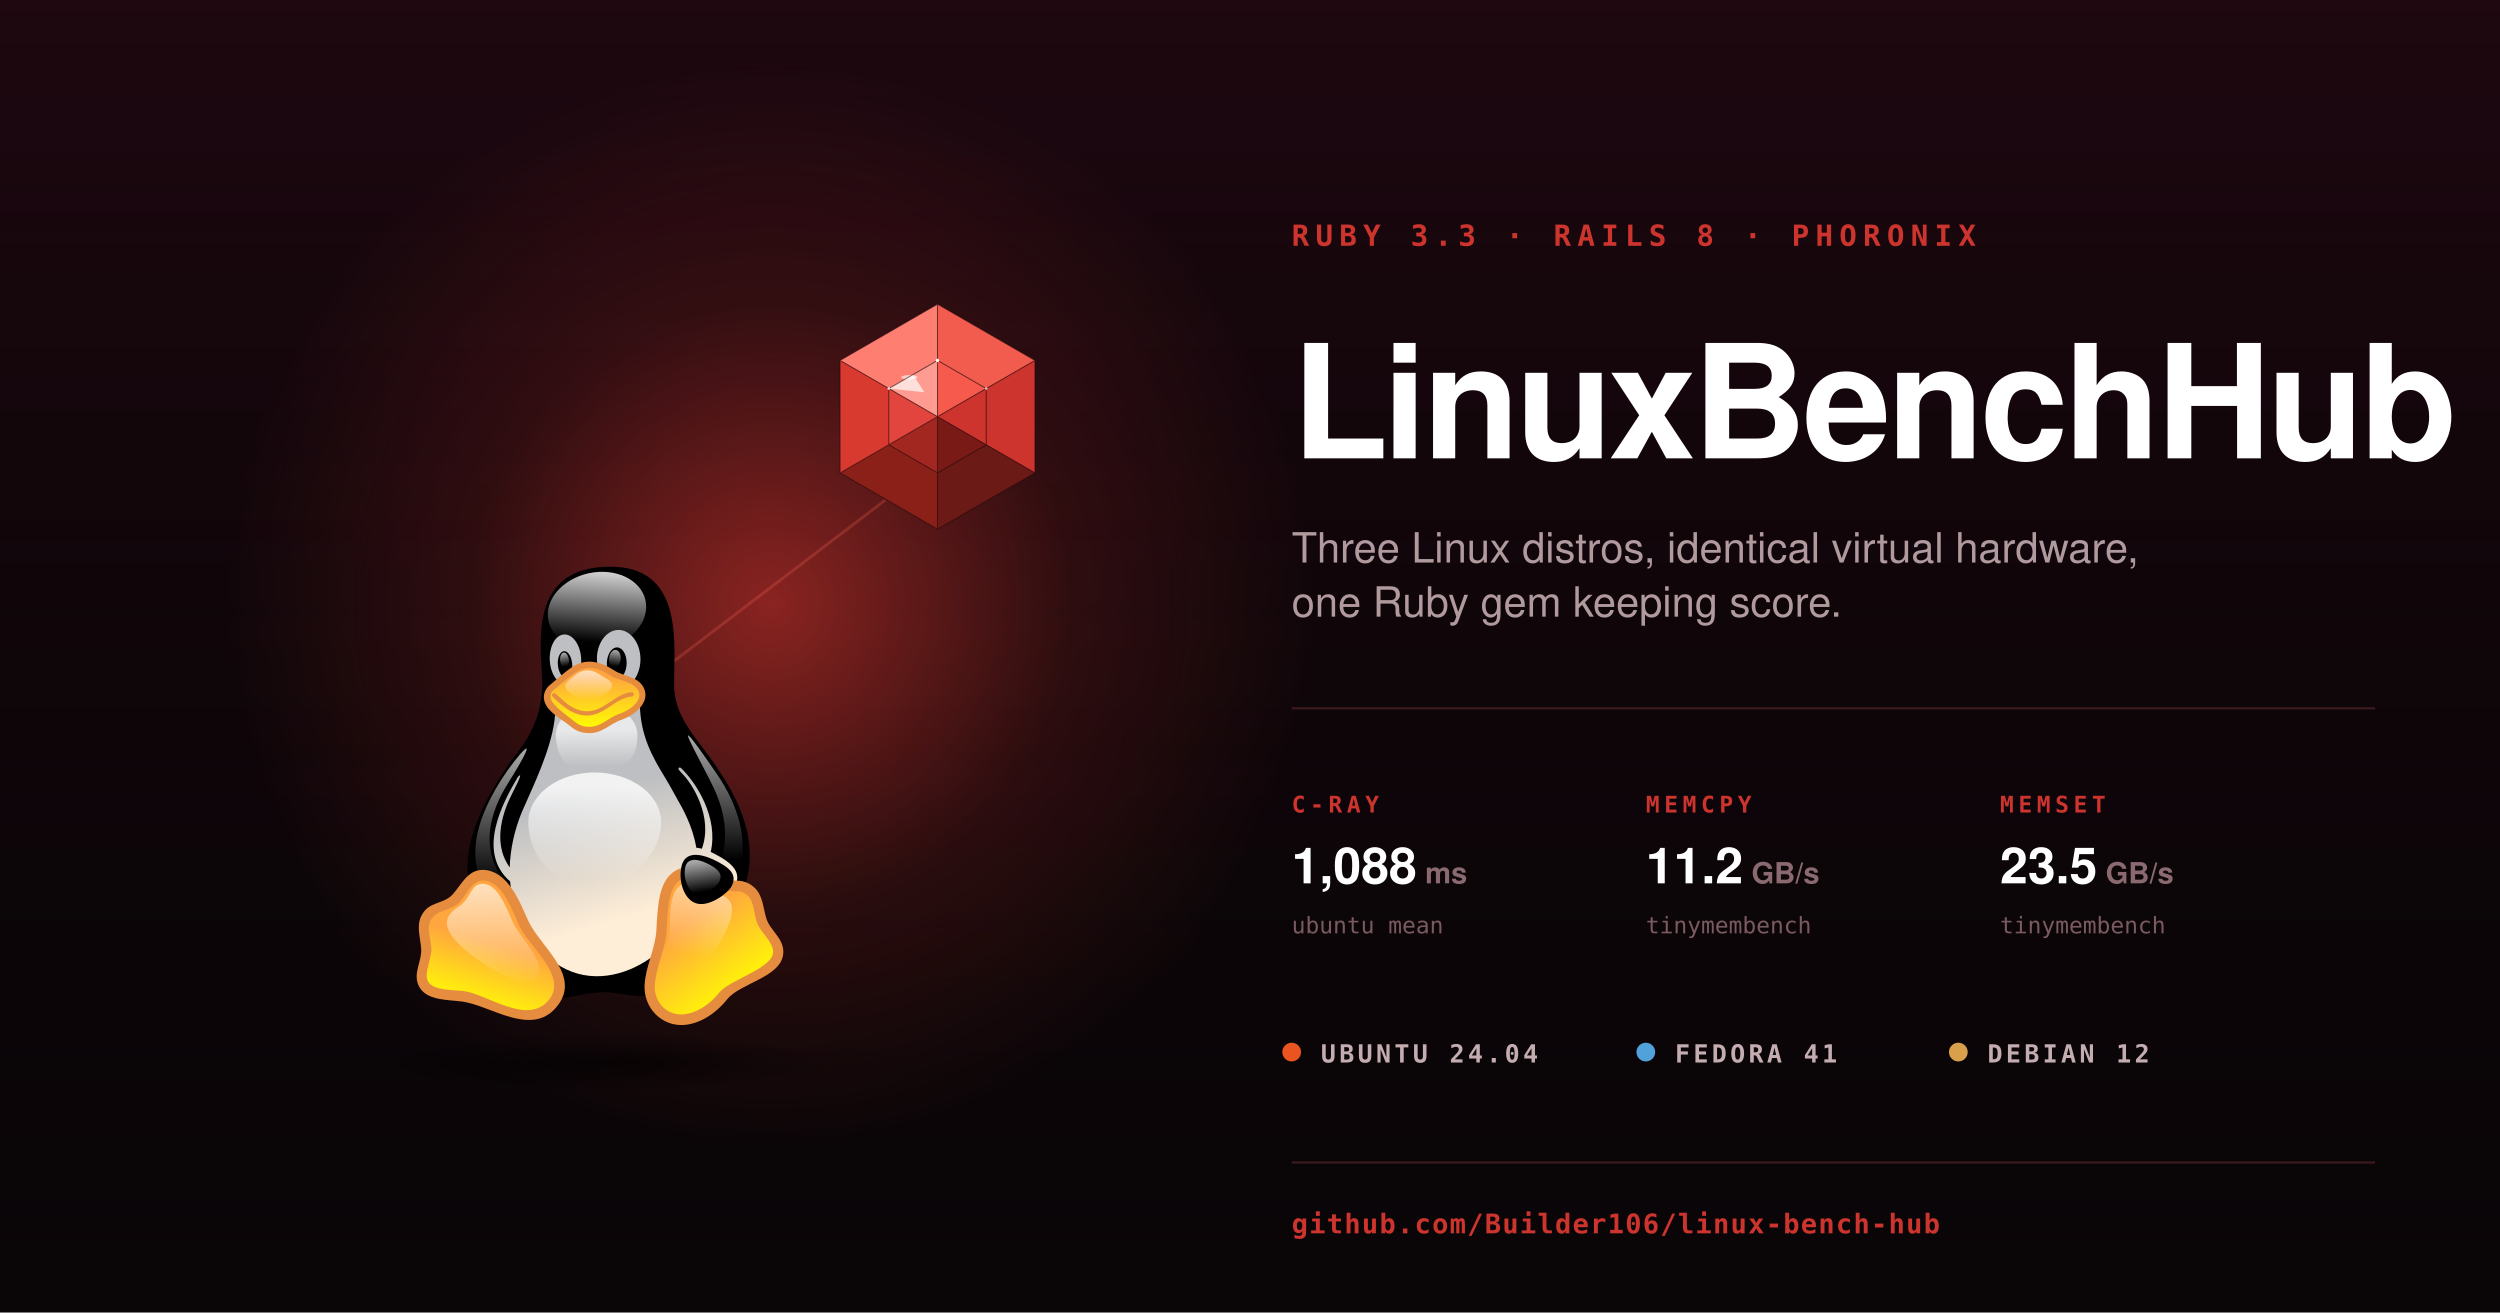
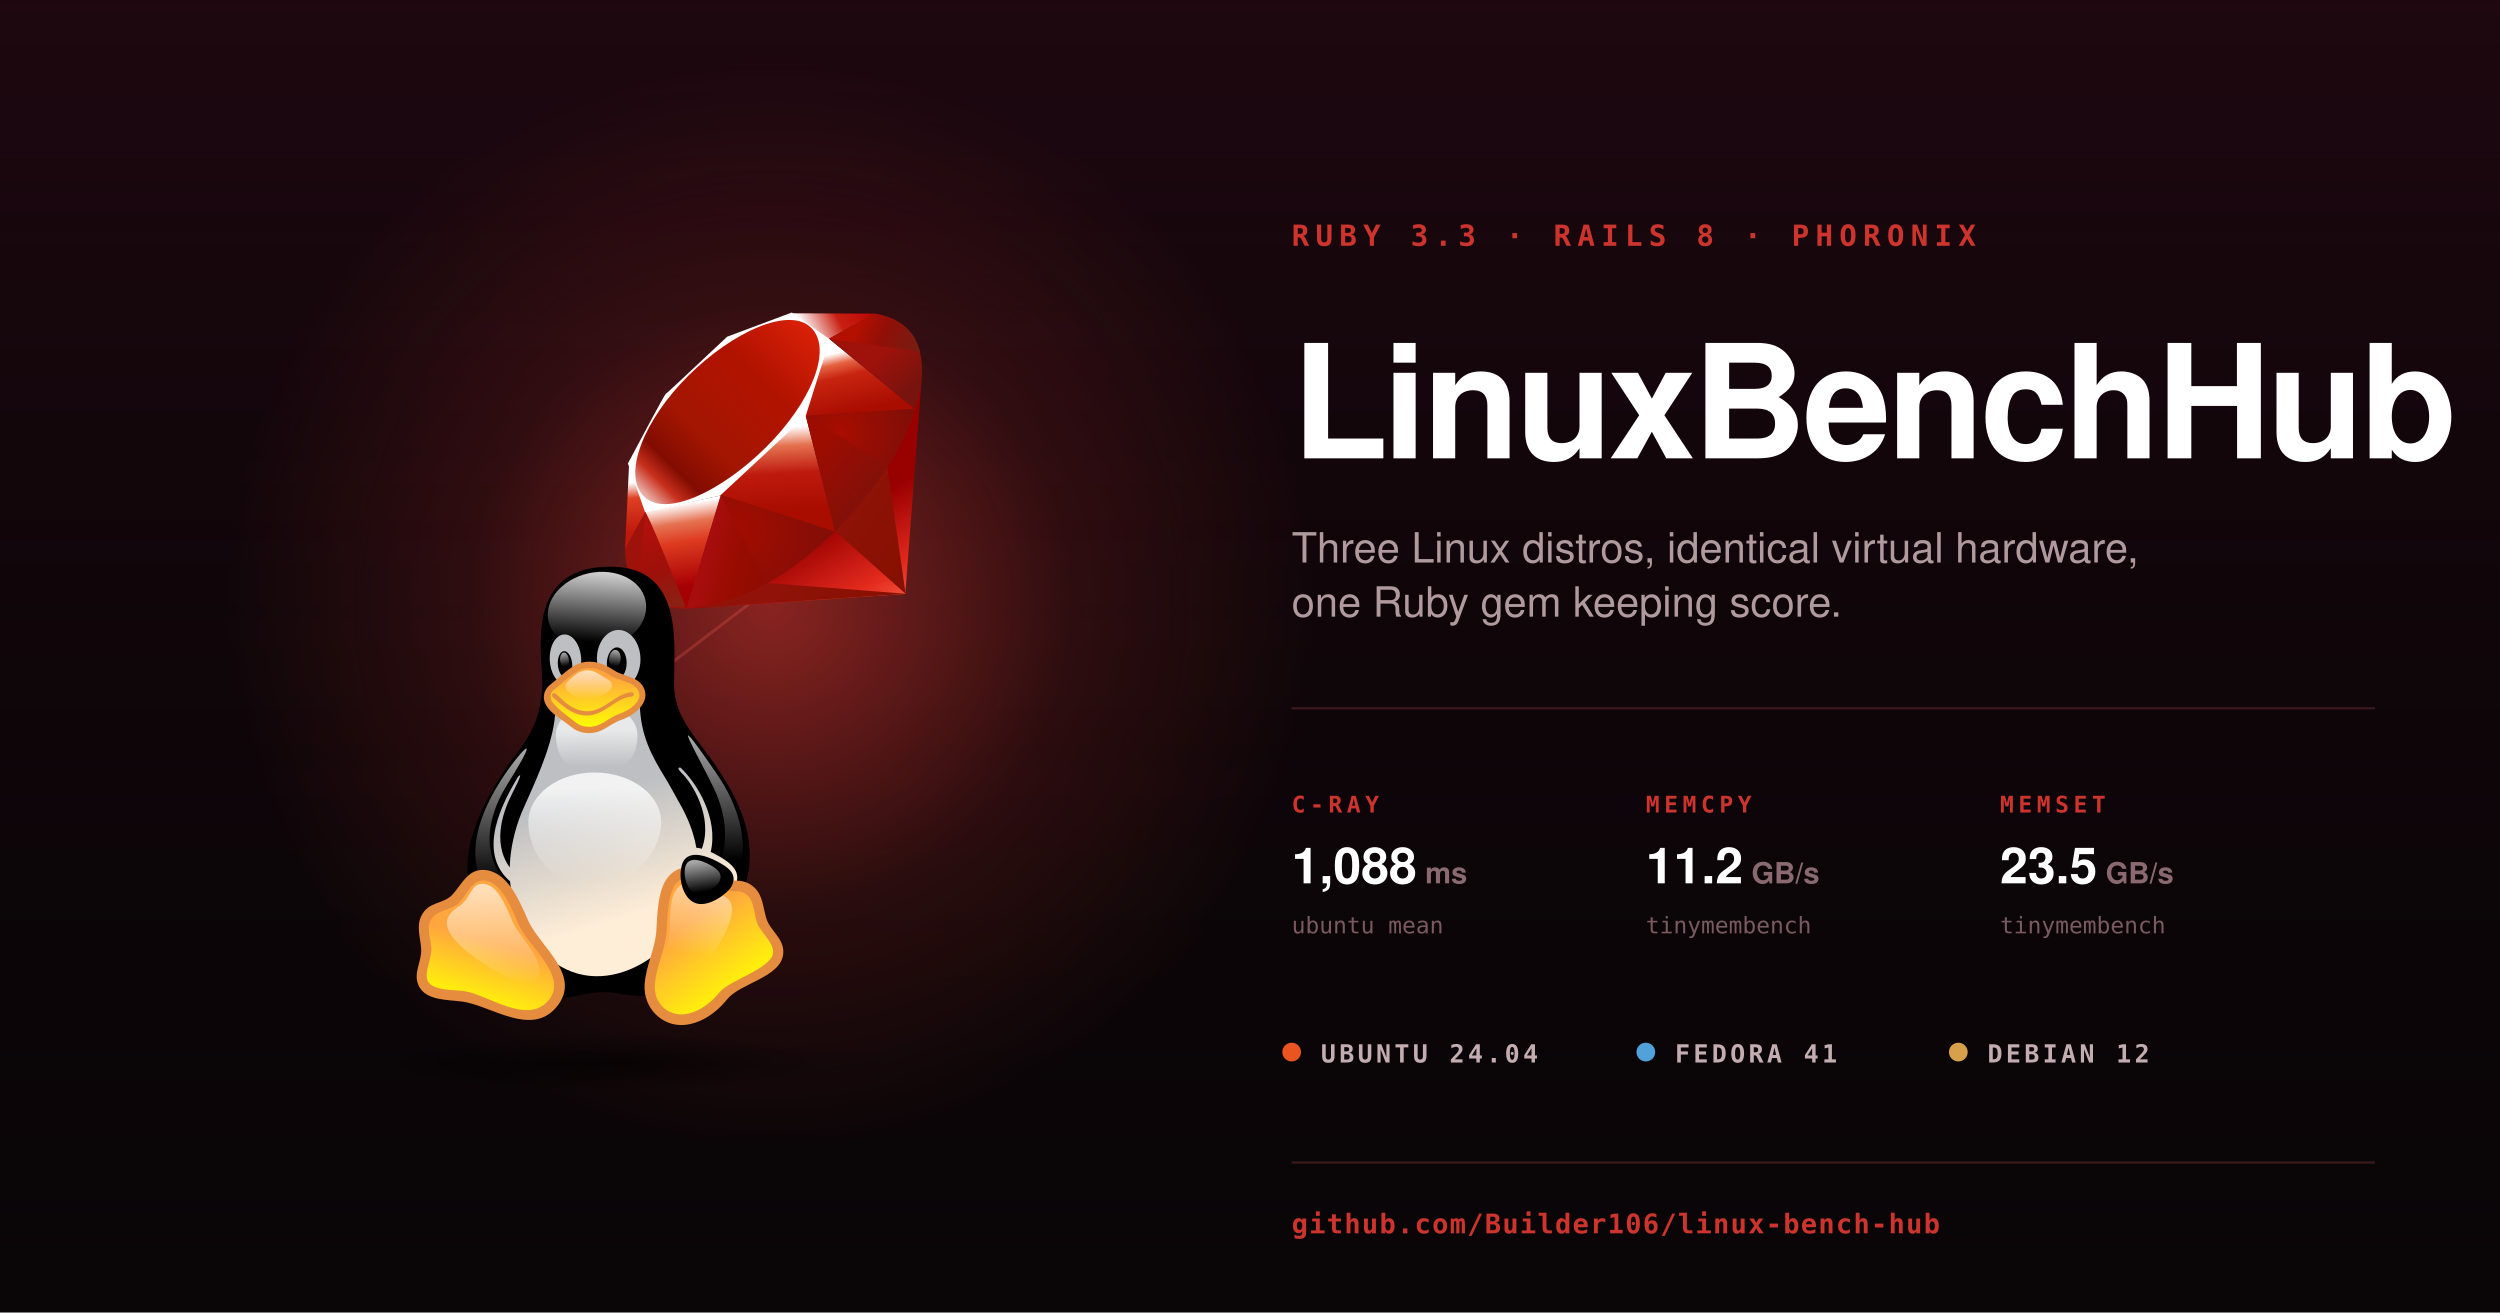
<svg xmlns="http://www.w3.org/2000/svg" width="1200" height="630" viewBox="0 0 1200 630">
  <defs>
    <radialGradient id="gem-glow-social" cx="50%" cy="50%" r="50%">
      <stop offset="0%" stop-color="#cc342d" stop-opacity="0.65" />
      <stop offset="55%" stop-color="#cc342d" stop-opacity="0.16" />
      <stop offset="100%" stop-color="#cc342d" stop-opacity="0" />
    </radialGradient>
    <linearGradient id="bg-warm-social" x1="50%" y1="0%" x2="50%" y2="100%">
      <stop offset="0%" stop-color="#220812" stop-opacity="0.85" />
      <stop offset="100%" stop-color="#0a0507" stop-opacity="0" />
    </linearGradient>
    <radialGradient id="tux-ground-social" cx="50%" cy="50%" r="50%">
      <stop offset="0%" stop-color="#000000" stop-opacity="0.6" />
      <stop offset="100%" stop-color="#000000" stop-opacity="0" />
    </radialGradient>
    <linearGradient id="scan-line-social" x1="0%" y1="0%" x2="100%" y2="100%">
      <stop offset="0%" stop-color="#cc342d" stop-opacity="0" />
      <stop offset="50%" stop-color="#f25c4f" stop-opacity="0.45" />
      <stop offset="100%" stop-color="#cc342d" stop-opacity="0" />
    </linearGradient>
    <linearGradient id="paint0_linear_87_7435" x1="16.058" y1="6.306" x2="15.836" y2="9.306" gradientUnits="userSpaceOnUse">
      <stop stop-color="white" stop-opacity="0.8" />
      <stop offset="1" stop-color="white" stop-opacity="0" />
    </linearGradient>
    <linearGradient id="paint1_linear_87_7435" x1="12.897" y1="22.672" x2="11.251" y2="17.272" gradientUnits="userSpaceOnUse">
      <stop stop-color="#FFEED7" />
      <stop offset="1" stop-color="#BDBFC2" />
    </linearGradient>
    <linearGradient id="paint2_linear_87_7435" x1="12.897" y1="22.672" x2="11.251" y2="17.272" gradientUnits="userSpaceOnUse">
      <stop stop-color="#FFEED7" />
      <stop offset="1" stop-color="#BDBFC2" />
    </linearGradient>
    <linearGradient id="paint3_linear_87_7435" x1="16.668" y1="9.655" x2="16.575" y2="10.354" gradientUnits="userSpaceOnUse">
      <stop stop-color="white" stop-opacity="0.65" />
      <stop offset="1" stop-color="white" stop-opacity="0" />
    </linearGradient>
    <linearGradient id="paint4_linear_87_7435" x1="14.434" y1="9.783" x2="14.534" y2="10.348" gradientUnits="userSpaceOnUse">
      <stop stop-color="white" stop-opacity="0.65" />
      <stop offset="1" stop-color="white" stop-opacity="0" />
    </linearGradient>
    <linearGradient id="paint5_linear_87_7435" x1="15.761" y1="15.631" x2="15.778" y2="19.627" gradientUnits="userSpaceOnUse">
      <stop stop-color="white" stop-opacity="0.8" />
      <stop offset="1" stop-color="white" stop-opacity="0" />
    </linearGradient>
    <linearGradient id="paint6_linear_87_7435" x1="15.85" y1="13.125" x2="15.869" y2="14.714" gradientUnits="userSpaceOnUse">
      <stop stop-color="white" stop-opacity="0.65" />
      <stop offset="1" stop-color="white" stop-opacity="0" />
    </linearGradient>
    <linearGradient id="paint7_linear_87_7435" x1="11.72" y1="14.105" x2="11.72" y2="19.937" gradientUnits="userSpaceOnUse">
      <stop stop-color="white" stop-opacity="0.65" />
      <stop offset="1" stop-color="white" stop-opacity="0" />
    </linearGradient>
    <linearGradient id="paint8_linear_87_7435" x1="21.033" y1="13.536" x2="21.031" y2="18.805" gradientUnits="userSpaceOnUse">
      <stop stop-color="white" stop-opacity="0.65" />
      <stop offset="1" stop-color="white" stop-opacity="0" />
    </linearGradient>
    <linearGradient id="paint9_linear_87_7435" x1="11.429" y1="22.437" x2="10.535" y2="25.421" gradientUnits="userSpaceOnUse">
      <stop stop-color="#FFA63F" />
      <stop offset="1" stop-color="#FFFF00" />
    </linearGradient>
    <linearGradient id="paint10_linear_87_7435" x1="19.882" y1="21.53" x2="22.266" y2="24.78" gradientUnits="userSpaceOnUse">
      <stop stop-color="#FFA63F" />
      <stop offset="1" stop-color="#FFFF00" />
    </linearGradient>
    <linearGradient id="paint11_linear_87_7435" x1="20.52" y1="18.933" x2="19.686" y2="22.86" gradientUnits="userSpaceOnUse">
      <stop stop-color="white" stop-opacity="0.65" />
      <stop offset="1" stop-color="white" stop-opacity="0" />
    </linearGradient>
    <linearGradient id="paint12_linear_87_7435" x1="11.246" y1="19.904" x2="11.412" y2="24.324" gradientUnits="userSpaceOnUse">
      <stop stop-color="white" stop-opacity="0.65" />
      <stop offset="1" stop-color="white" stop-opacity="0" />
    </linearGradient>
    <linearGradient id="paint13_linear_87_7435" x1="20.375" y1="18.862" x2="20.569" y2="20.182" gradientUnits="userSpaceOnUse">
      <stop stop-color="white" stop-opacity="0.65" />
      <stop offset="1" stop-color="white" stop-opacity="0" />
    </linearGradient>
    <linearGradient id="paint14_linear_87_7435" x1="15.764" y1="10.784" x2="15.78" y2="13.11" gradientUnits="userSpaceOnUse">
      <stop stop-color="#FFA63F" />
      <stop offset="1" stop-color="#FFFF00" />
    </linearGradient>
    <linearGradient id="paint15_linear_87_7435" x1="15.511" y1="10.564" x2="15.506" y2="11.794" gradientUnits="userSpaceOnUse">
      <stop stop-color="white" stop-opacity="0.65" />
      <stop offset="1" stop-color="white" stop-opacity="0" />
    </linearGradient>
+     <linearGradient id="ruby_lg1" gradientUnits="userSpaceOnUse" x1="174.074" y1="215.549" x2="132.276" y2="141.753">
+       <stop offset="0" stop-color="#FB7655" />
+       <stop offset="0.41" stop-color="#E42B1E" />
+       <stop offset="0.99" stop-color="#990000" />
+     </linearGradient>
+     <linearGradient id="ruby_lg2" gradientUnits="userSpaceOnUse" x1="194.895" y1="153.558" x2="141.028" y2="117.409">
+       <stop offset="0" stop-color="#871101" />
+       <stop offset="1" stop-color="#911209" />
+     </linearGradient>
+     <linearGradient id="ruby_lg3" gradientUnits="userSpaceOnUse" x1="151.795" y1="217.785" x2="97.93" y2="181.638">
+       <stop offset="0" stop-color="#871101" />
+       <stop offset="1" stop-color="#911209" />
+     </linearGradient>
+     <linearGradient id="ruby_lg4" gradientUnits="userSpaceOnUse" x1="38.696" y1="127.391" x2="47.047" y2="181.661">
+       <stop offset="0" stop-color="#FFFFFF" />
+       <stop offset="0.23" stop-color="#E57252" />
+       <stop offset="0.46" stop-color="#DE3B20" />
+       <stop offset="1" stop-color="#A60003" />
+     </linearGradient>
+     <linearGradient id="ruby_lg5" gradientUnits="userSpaceOnUse" x1="96.133" y1="76.715" x2="99.21" y2="132.102">
+       <stop offset="0" stop-color="#FFFFFF" />
+       <stop offset="0.23" stop-color="#E4714E" />
+       <stop offset="0.56" stop-color="#BE1A0D" />
+       <stop offset="1" stop-color="#A80D00" />
+     </linearGradient>
+     <linearGradient id="ruby_lg6" gradientUnits="userSpaceOnUse" x1="147.103" y1="25.521" x2="156.314" y2="65.216">
+       <stop offset="0" stop-color="#FFFFFF" />
+       <stop offset="0.18" stop-color="#E46342" />
+       <stop offset="0.4" stop-color="#C82410" />
+       <stop offset="1" stop-color="#A80D00" />
+     </linearGradient>
+     <linearGradient id="ruby_lg7" gradientUnits="userSpaceOnUse" x1="118.976" y1="11.541" x2="158.669" y2="-8.305">
+       <stop offset="0" stop-color="#FFFFFF" />
+       <stop offset="0.54" stop-color="#C81F11" />
+       <stop offset="1" stop-color="#BF0905" />
+     </linearGradient>
+     <linearGradient id="ruby_lg8" gradientUnits="userSpaceOnUse" x1="3.903" y1="113.555" x2="7.17" y2="146.263">
+       <stop offset="0" stop-color="#FFFFFF" />
+       <stop offset="0.31" stop-color="#DE4024" />
+       <stop offset="1" stop-color="#BF190B" />
+     </linearGradient>
+     <linearGradient id="ruby_lg9" gradientUnits="userSpaceOnUse" x1="-18.556" y1="155.105" x2="135.015" y2="-2.809">
+       <stop offset="0" stop-color="#BD0012" />
+       <stop offset="0.07" stop-color="#FFFFFF" />
+       <stop offset="0.17" stop-color="#FFFFFF" />
+       <stop offset="0.27" stop-color="#C82F1C" />
+       <stop offset="0.33" stop-color="#820C01" />
+       <stop offset="0.46" stop-color="#A31601" />
+       <stop offset="0.72" stop-color="#B31301" />
+       <stop offset="1" stop-color="#E82609" />
+     </linearGradient>
+     <linearGradient id="ruby_lg10" gradientUnits="userSpaceOnUse" x1="99.075" y1="171.033" x2="52.818" y2="159.617">
+       <stop offset="0" stop-color="#8C0C01" />
+       <stop offset="0.54" stop-color="#990C00" />
+       <stop offset="1" stop-color="#A80D0E" />
+     </linearGradient>
+     <linearGradient id="ruby_lg11" gradientUnits="userSpaceOnUse" x1="178.526" y1="115.515" x2="137.433" y2="78.684">
+       <stop offset="0" stop-color="#7E110B" />
+       <stop offset="1" stop-color="#9E0C00" />
+     </linearGradient>
+     <linearGradient id="ruby_lg12" gradientUnits="userSpaceOnUse" x1="193.624" y1="47.937" x2="173.154" y2="26.054">
+       <stop offset="0" stop-color="#79130D" />
+       <stop offset="1" stop-color="#9E120B" />
+     </linearGradient>
+     <radialGradient id="ruby_rg1" cx="143.832" cy="79.388" r="50.358" gradientUnits="userSpaceOnUse">
+       <stop offset="0" stop-color="#A80D00" />
+       <stop offset="1" stop-color="#7E0E08" />
+     </radialGradient>
+     <radialGradient id="ruby_rg2" cx="74.092" cy="145.751" r="66.944" gradientUnits="userSpaceOnUse">
+       <stop offset="0" stop-color="#A30C00" />
+       <stop offset="1" stop-color="#800E08" />
+     </radialGradient>
+     <linearGradient id="ruby_lg13" gradientUnits="userSpaceOnUse" x1="26.67" y1="197.336" x2="9.989" y2="140.742">
+       <stop offset="0" stop-color="#8B2114" />
+       <stop offset="0.43" stop-color="#9E100A" />
+       <stop offset="1" stop-color="#B3100C" />
+     </linearGradient>
+     <linearGradient id="ruby_lg14" gradientUnits="userSpaceOnUse" x1="154.641" y1="9.798" x2="192.039" y2="26.306">
+       <stop offset="0" stop-color="#B31000" />
+       <stop offset="0.44" stop-color="#910F08" />
+       <stop offset="1" stop-color="#791C12" />
+     </linearGradient>
  </defs>
  <rect width="1200" height="630" fill="#0a0507" />
  <rect width="1200" height="630" fill="url(#bg-warm-social)" />
  <circle cx="370" cy="290" r="260" fill="url(#gem-glow-social)" />
  <line x1="425" y1="240" x2="320" y2="320" stroke="url(#scan-line-social)" stroke-width="1.4" opacity="0.6" />
-   <g transform="translate(450, 200) scale(0.6)">
-     <polygon points="-77.94,-45 0,-90 0,-45 -38.97,-22.5" fill="#ff7e72" />
-     <polygon points="0,-90 77.94,-45 38.97,-22.5 0,-45" fill="#f25c4f" />
-     <polygon points="77.94,-45 77.94,45 38.97,22.5 38.97,-22.5" fill="#cc342d" />
-     <polygon points="77.94,45 0,90 0,45 38.97,22.5" fill="#6b1a16" />
-     <polygon points="0,90 -77.94,45 -38.97,22.5 0,45" fill="#8a2018" />
-     <polygon points="-77.94,45 -77.94,-45 -38.97,-22.5 -38.97,22.5" fill="#d83a30" />
-     <polygon points="-38.97,-22.5 0,-45 0,0" fill="#ff9b91" />
-     <polygon points="0,-45 38.97,-22.5 0,0" fill="#f55a4d" />
-     <polygon points="38.97,-22.5 38.97,22.5 0,0" fill="#cc342d" />
-     <polygon points="38.97,22.5 0,45 0,0" fill="#7a1a16" />
-     <polygon points="0,45 -38.97,22.5 0,0" fill="#a32721" />
-     <polygon points="-38.97,22.5 -38.97,-22.5 0,0" fill="#e2453d" />
-     <polygon points="-38.97,-22.5 -19.5,-33.75 -10.5,-19.5" fill="#fff5f3" opacity="0.75" />
-     <ellipse cx="-22.5" cy="-31.5" rx="6.5" ry="1.8" fill="#ffffff" opacity="0.6" />
-     <g fill="none" stroke="#1a0306" stroke-width="0.85" opacity="0.5">
-       <polygon points="0,-45 38.97,-22.5 38.97,22.5 0,45 -38.97,22.5 -38.97,-22.5" />
-       <polygon points="0,-90 77.94,-45 77.94,45 0,90 -77.94,45 -77.94,-45" />
-       <line x1="0" y1="-45" x2="0" y2="-90" />
-       <line x1="38.97" y1="-22.5" x2="77.94" y2="-45" />
-       <line x1="38.97" y1="22.5" x2="77.94" y2="45" />
-       <line x1="0" y1="45" x2="0" y2="90" />
-       <line x1="-38.97" y1="22.5" x2="-77.94" y2="45" />
-       <line x1="-38.97" y1="-22.5" x2="-77.94" y2="-45" />
-       <line x1="0" y1="0" x2="0" y2="-45" />
-       <line x1="0" y1="0" x2="38.97" y2="-22.5" />
-       <line x1="0" y1="0" x2="38.97" y2="22.5" />
-       <line x1="0" y1="0" x2="0" y2="45" />
-       <line x1="0" y1="0" x2="-38.97" y2="22.5" />
-       <line x1="0" y1="0" x2="-38.97" y2="-22.5" />
-     </g>
-     <circle cx="0" cy="-45" r="1.4" fill="#ffffff" opacity="0.95" />
-     <circle cx="38.97" cy="-22.5" r="1.1" fill="#ffffff" opacity="0.65" />
-     <circle cx="-38.97" cy="-22.5" r="1.1" fill="#ffffff" opacity="0.8" />
+   <g transform="translate(300, 150) scale(0.72)">
+     <polygon style="fill:url(#ruby_lg1);fill-rule:evenodd" clip-rule="evenodd" points="153.5,130.41 40.38,197.58 186.849,187.641 198.13,39.95" />
+     <polygon style="fill:url(#ruby_lg2);fill-rule:evenodd" clip-rule="evenodd" points="187.089,187.54 174.5,100.65 140.209,145.93" />
+     <polygon style="fill:url(#ruby_lg3);fill-rule:evenodd" clip-rule="evenodd" points="187.259,187.54 95.03,180.3 40.87,197.391" />
+     <polygon style="fill:url(#ruby_lg4);fill-rule:evenodd" clip-rule="evenodd" points="41,197.41 64.04,121.93 13.34,132.771" />
+     <polygon style="fill:url(#ruby_lg5);fill-rule:evenodd" clip-rule="evenodd" points="140.2,146.18 119,63.14 58.33,120.01" />
+     <polygon style="fill:url(#ruby_lg6);fill-rule:evenodd" clip-rule="evenodd" points="193.32,64.31 135.97,17.47 120,69.1" />
+     <polygon style="fill:url(#ruby_lg7);fill-rule:evenodd" clip-rule="evenodd" points="166.5,0.77 132.77,19.41 111.49,0.52" />
+     <polygon style="fill:url(#ruby_lg8);fill-rule:evenodd" clip-rule="evenodd" points="0,158.09 14.13,132.32 2.7,101.62" />
+     <path style="fill:#ffffff;fill-rule:evenodd" clip-rule="evenodd" d="m 1.94,100.65 11.5,32.62 49.97,-11.211 57.05,-53.02 L 136.56,17.9 111.209,0 68.109,16.13 C 54.53,28.76 28.18,53.75 27.23,54.22 26.29,54.7 9.83,85.81 1.94,100.65 z" />
+     <path style="fill:url(#ruby_lg9);fill-rule:evenodd" clip-rule="evenodd" d="m 42.32,42.05 c 29.43,-29.18 67.37,-46.42 81.93,-31.73 14.551,14.69 -0.88,50.39 -30.31,79.56 -29.43,29.17 -66.9,47.36 -81.45,32.67 -14.56,-14.68 0.4,-51.33 29.83,-80.5 z" />
+     <path style="fill:url(#ruby_lg10);fill-rule:evenodd" clip-rule="evenodd" d="m 41,197.38 22.86,-75.72 75.92,24.39 C 112.33,171.79 81.8,193.55 41,197.38 z" />
+     <path style="fill:url(#ruby_lg11);fill-rule:evenodd" clip-rule="evenodd" d="m 120.56,68.89 19.49,77.2 C 162.98,121.98 183.56,96.06 193.639,64 l -73.079,4.89 z" />
+     <path style="fill:url(#ruby_lg12);fill-rule:evenodd" clip-rule="evenodd" d="m 193.44,64.39 c 7.8,-23.54 9.6,-57.31 -27.181,-63.58 l -30.18,16.67 57.361,46.91 z" />
+     <path style="fill:#9e1209;fill-rule:evenodd" clip-rule="evenodd" d="m 0,157.75 c 1.08,38.851 29.11,39.43 41.05,39.771 L 13.47,133.11 0,157.75 z" />
+     <path style="fill:url(#ruby_rg1);fill-rule:evenodd" clip-rule="evenodd" d="m 120.669,69.01 c 17.62,10.83 53.131,32.58 53.851,32.98 1.119,0.63 15.31,-23.93 18.53,-37.81 l -72.381,4.83 z" />
+     <path style="fill:url(#ruby_rg2);fill-rule:evenodd" clip-rule="evenodd" d="m 63.83,121.66 30.56,58.96 c 18.07,-9.8 32.22,-21.74 45.18,-34.53 L 63.83,121.66 z" />
+     <path style="fill:url(#ruby_lg13);fill-rule:evenodd" clip-rule="evenodd" d="m 13.35,133.19 -4.33,51.56 c 8.17,11.16 19.41,12.13 31.2,11.26 -8.53,-21.23 -25.57,-63.68 -26.87,-62.82 z" />
+     <path style="fill:url(#ruby_lg14);fill-rule:evenodd" clip-rule="evenodd" d="m 135.9,17.61 60.71,8.52 C 193.37,12.4 183.42,3.54 166.46,0.77 L 135.9,17.61 z" />
  </g>
  <ellipse cx="290" cy="510" rx="108" ry="14" fill="url(#tux-ground-social)" />
  <g transform="translate(112, 206) scale(11)">
    <path d="M11.306 21.91C11.181 21.723 11.071 21.471 10.982 21.17C9.376 19.358 10.617 16.692 11.845 14.881C11.962 14.687 12.091 14.5 12.23 14.322C13.167 13.158 13.409 12.348 13.481 11.252C13.49 11.048 13.473 10.778 13.453 10.468C13.354 8.884 13.19 6.252 16.016 6.018C19.549 5.727 19.261 8.971 19.235 10.873C19.234 10.952 19.233 11.028 19.232 11.102C19.223 12.249 19.821 13.034 20.445 13.854C20.674 14.153 20.905 14.457 21.112 14.784C21.118 14.794 21.124 14.804 21.13 14.813C22.222 16.388 23.299 18.737 21.799 20.965C21.589 21.726 21.27 22.424 20.843 22.992C19.314 25.005 17.954 24.801 16.892 24.641C16.572 24.593 16.279 24.549 16.016 24.571C15.58 24.598 15.23 24.668 14.928 24.729C13.761 24.965 13.305 25.057 11.306 21.91Z" fill="#000000" />
    <path d="M18.014 7.795C17.981 8.727 16.992 9.537 15.806 9.612C14.621 9.687 13.691 8.979 13.723 8.046C13.756 7.114 14.745 6.304 15.931 6.229C17.116 6.161 18.047 6.862 18.014 7.795Z" fill="url(#paint0_linear_87_7435)" />
    <path fill-rule="evenodd" clip-rule="evenodd" d="M15.866 10.061C15.875 10.568 16.107 11 16.433 11.195C15.37 11.1 14.051 11.489 14.051 12.225C14.035 13.47 13.342 15.02 12.843 16.135C12.745 16.354 12.654 16.557 12.577 16.737C12.269 17.502 12.083 18.32 12.061 19.122C11.243 17.995 11.838 16.548 12.158 15.921C12.585 15.095 12.576 14.992 12.411 15.185C11.776 16.265 10.58 18.433 12.078 19.736C12.125 20.318 12.267 20.881 12.518 21.399C14.523 25.442 18.276 23.782 19.514 21.685C19.679 21.387 19.812 21.099 19.918 20.82C19.98 20.859 20.046 20.89 20.117 20.909C20.739 21.093 21.669 20.392 21.892 19.957C22.16 19.378 21.885 18.983 20.968 18.514C20.922 18.491 20.875 18.469 20.83 18.448C21.181 16.968 20.212 15.428 19.52 14.774C19.391 14.742 19.373 14.816 19.573 15.015C20.009 15.433 20.957 16.923 20.444 18.309C20.36 18.286 20.278 18.27 20.201 18.262C20.043 17.316 19.623 16.58 19.329 16.066C19.263 15.949 19.203 15.844 19.154 15.751C19.055 15.562 18.937 15.366 18.811 15.159C18.328 14.359 17.739 13.384 17.739 11.939C17.665 11.621 17.365 11.409 16.966 11.292C17.429 11.199 17.777 10.657 17.765 10.007C17.752 9.305 17.313 8.747 16.789 8.761C16.265 8.775 15.846 9.36 15.866 10.061ZM16.298 10.217C16.291 10.605 16.475 10.918 16.717 10.918C16.953 10.918 17.156 10.605 17.163 10.224C17.169 9.836 16.986 9.523 16.743 9.523C16.501 9.523 16.305 9.836 16.298 10.217Z" fill="url(#paint1_linear_87_7435)" />
    <path fill-rule="evenodd" clip-rule="evenodd" d="M14.556 11.15C14.935 11.129 15.211 10.619 15.178 10.013C15.145 9.408 14.811 8.938 14.431 8.958C14.051 8.979 13.776 9.489 13.809 10.095C13.842 10.701 14.176 11.17 14.556 11.15ZM14.785 10.224C14.818 10.544 14.7 10.816 14.529 10.844C14.359 10.864 14.195 10.626 14.163 10.306C14.13 9.986 14.248 9.714 14.418 9.687C14.588 9.666 14.752 9.904 14.785 10.224Z" fill="url(#paint2_linear_87_7435)" />
    <path d="M16.396 10C16.376 10.217 16.475 10.394 16.612 10.408C16.75 10.422 16.881 10.251 16.9 10.04C16.92 9.823 16.822 9.646 16.684 9.632C16.547 9.618 16.416 9.789 16.396 10Z" fill="url(#paint3_linear_87_7435)" />
    <path d="M14.641 10.054C14.661 10.231 14.589 10.388 14.484 10.401C14.379 10.415 14.281 10.279 14.261 10.095C14.241 9.918 14.313 9.762 14.418 9.748C14.523 9.734 14.621 9.877 14.641 10.054Z" fill="url(#paint4_linear_87_7435)" />
    <path d="M18.669 17.152C18.669 18.35 17.562 19.902 15.662 19.889C13.704 19.902 12.872 18.35 12.872 17.152C12.872 15.955 14.169 14.981 15.767 14.981C17.372 14.988 18.669 15.955 18.669 17.152Z" fill="url(#paint5_linear_87_7435)" />
    <path d="M17.635 13.389C17.615 14.628 16.835 14.921 15.853 14.921C14.87 14.921 14.156 14.737 14.071 13.389C14.071 12.545 14.87 12.055 15.853 12.055C16.835 12.048 17.635 12.539 17.635 13.389Z" fill="url(#paint6_linear_87_7435)" />
    <path d="M11.694 15.295C12.336 14.281 13.691 12.722 11.949 15.512C10.534 17.813 11.425 19.29 11.884 19.698C13.207 20.923 13.154 21.747 12.113 21.1C9.879 19.718 10.344 17.391 11.694 15.295Z" fill="url(#paint7_linear_87_7435)" />
    <path d="M20.988 15.71C20.431 14.519 18.663 11.497 21.073 15.009C23.268 18.187 21.728 20.399 21.453 20.617C21.178 20.835 20.255 21.277 20.523 20.508C20.798 19.739 22.161 18.283 20.988 15.71Z" fill="url(#paint8_linear_87_7435)" />
    <path d="M11.209 25.102C9.742 24.292 7.613 25.259 8.386 23.067C8.543 22.57 8.156 21.822 8.405 21.338C8.7 20.746 9.336 20.876 9.715 20.481C10.089 20.073 10.325 19.365 11.025 19.474C11.72 19.582 12.185 20.467 12.67 21.556C13.03 22.332 14.301 23.428 14.215 24.299C14.111 25.633 12.65 25.885 11.209 25.102Z" fill="url(#paint9_linear_87_7435)" />
    <path fill-rule="evenodd" clip-rule="evenodd" d="M9.877 20.64C9.52 21.031 8.865 20.937 8.602 21.448C8.433 21.776 8.617 22.28 8.642 22.639C8.673 23.082 8.305 23.711 8.492 24.09C8.703 24.515 9.653 24.46 10.071 24.521C11.102 24.672 12.806 26.006 13.739 24.941C14.65 23.9 12.898 22.582 12.468 21.657C12.189 21.029 11.771 19.825 10.992 19.703C10.443 19.617 10.193 20.294 9.877 20.64ZM11.058 19.245C12.028 19.397 12.513 20.654 12.871 21.457C13.414 22.623 15.275 23.875 14.069 25.253C12.973 26.504 11.244 25.16 10.009 24.98C9.392 24.89 8.419 24.955 8.096 24.302C7.818 23.74 8.236 23.232 8.197 22.672C8.164 22.195 7.976 21.683 8.208 21.231C8.525 20.595 9.139 20.748 9.555 20.319C9.998 19.833 10.263 19.121 11.058 19.245Z" fill="#E68C3F" />
    <path d="M21.381 24.728C22.456 23.373 24.846 23.652 23.235 21.794C22.895 21.393 22.999 20.535 22.58 20.168C22.089 19.719 21.545 20.086 21.047 19.855C20.549 19.603 20.026 19.12 19.416 19.46C18.807 19.807 18.742 20.706 18.683 21.89C18.63 22.741 17.884 24.163 18.283 24.946C18.86 26.157 20.36 25.994 21.381 24.728Z" fill="url(#paint10_linear_87_7435)" />
    <path fill-rule="evenodd" clip-rule="evenodd" d="M21.81 19.698C22.085 19.691 22.415 19.71 22.725 19.992C23.11 20.332 23.114 20.887 23.259 21.351C23.431 21.901 24.034 22.215 23.998 22.86C23.939 23.914 22.114 24.168 21.552 24.876C21.012 25.545 20.33 25.943 19.682 25.997C18.7 26.078 17.889 25.252 17.946 24.244C17.993 23.428 18.409 22.686 18.459 21.876C18.488 21.29 18.52 20.746 18.626 20.305C18.733 19.859 18.926 19.475 19.308 19.257C20.145 18.789 20.954 19.721 21.81 19.698ZM19.522 19.664C19.295 19.793 19.151 20.032 19.059 20.417C18.965 20.807 18.934 21.307 18.904 21.905C18.854 22.716 18.438 23.457 18.391 24.271C18.35 24.997 18.907 25.596 19.647 25.535C20.148 25.493 20.727 25.176 21.209 24.58C21.64 24.037 23.514 23.534 23.553 22.833C23.578 22.375 22.977 21.946 22.835 21.494C22.724 21.141 22.719 20.593 22.436 20.345C22.255 20.18 22.064 20.155 21.821 20.161C21.116 20.18 20.176 19.299 19.522 19.664Z" fill="#E68C3F" />
    <path d="M20.916 22.917C22.579 20.365 21.341 20.386 20.922 20.188C20.503 19.984 20.064 19.582 19.573 19.862C19.081 20.147 19.055 20.882 19.042 21.849C19.023 22.543 18.466 23.707 18.8 24.353C19.206 25.109 20.189 24.013 20.916 22.917Z" fill="url(#paint11_linear_87_7435)" />
    <path d="M10.868 23.285C8.379 21.61 9.545 21.039 9.918 20.773C10.37 20.433 10.377 19.78 10.934 19.841C11.49 19.902 11.818 20.617 12.191 21.502C12.466 22.134 13.423 22.978 13.351 23.707C13.259 24.564 11.942 23.999 10.868 23.285Z" fill="url(#paint12_linear_87_7435)" />
    <path d="M21.748 19.936C21.552 20.29 20.753 20.848 20.222 20.698C19.678 20.555 19.429 19.759 19.541 19.16C19.639 18.48 20.222 18.446 20.956 18.786C21.735 19.154 21.977 19.467 21.748 19.936Z" fill="#000000" />
    <path d="M21.211 19.739C21.086 19.984 20.562 20.372 20.195 20.27C19.829 20.168 19.645 19.616 19.704 19.201C19.757 18.732 20.15 18.704 20.648 18.936C21.185 19.194 21.355 19.412 21.211 19.739Z" fill="url(#paint13_linear_87_7435)" />
    <path d="M14.437 10.858C14.699 10.606 15.335 9.837 16.54 10.64C16.763 10.79 16.946 10.803 17.372 10.994C18.23 11.361 17.824 12.246 16.907 12.545C16.514 12.675 16.16 13.171 15.453 13.124C14.844 13.09 14.686 12.675 14.313 12.45C13.651 12.062 13.553 11.538 13.913 11.259C14.274 10.98 14.411 10.878 14.437 10.858Z" fill="url(#paint14_linear_87_7435)" />
    <path fill-rule="evenodd" clip-rule="evenodd" d="M13.993 11.37C13.856 11.476 13.813 11.617 13.858 11.773C13.951 12.094 14.622 12.534 14.878 12.75C15.024 12.873 15.191 12.97 15.461 12.985C16.039 13.024 16.36 12.579 16.867 12.413C17.2 12.304 17.904 11.888 17.671 11.412C17.472 11.005 16.801 10.98 16.468 10.756C15.894 10.374 15.476 10.377 15.179 10.484C14.853 10.602 14.289 11.142 13.993 11.37ZM15.091 10.222C15.478 10.082 15.981 10.102 16.613 10.523C17.028 10.802 17.659 10.775 17.909 11.286C18.228 11.937 17.456 12.512 16.947 12.678C16.402 12.857 16.098 13.306 15.445 13.262C15.106 13.243 14.888 13.116 14.71 12.966C14.341 12.656 13.716 12.361 13.574 11.869C13.495 11.597 13.61 11.32 13.833 11.147C14.194 10.868 14.682 10.369 15.091 10.222Z" fill="#E68C3F" />
    <path fill-rule="evenodd" clip-rule="evenodd" d="M17.474 11.567C17.477 11.618 17.439 11.662 17.39 11.665C16.697 11.704 16.21 12.495 15.427 12.495C14.989 12.495 14.642 12.284 14.394 12.08C14.344 12.04 13.903 11.7 13.903 11.613C13.903 11.562 13.943 11.52 13.992 11.52C14.085 11.52 14.363 11.822 14.466 11.907C14.7 12.098 15.046 12.31 15.427 12.31C16.202 12.31 16.678 11.52 17.381 11.48C17.43 11.477 17.472 11.516 17.474 11.567Z" fill="#E68C3F" />
    <path d="M14.844 10.789C14.975 10.667 15.388 10.333 15.931 10.674C16.049 10.742 16.167 10.816 16.338 10.919C16.685 11.13 16.515 11.436 16.095 11.626C15.905 11.708 15.591 11.885 15.355 11.871C15.093 11.844 14.916 11.667 14.746 11.552C14.425 11.334 14.445 11.15 14.595 11.007C14.707 10.898 14.831 10.796 14.844 10.789Z" fill="url(#paint15_linear_87_7435)" />
  </g>
  <g font-family="Helvetica Neue, Helvetica, Arial, sans-serif">
    <text x="620" y="118" font-family="ui-monospace, SF Mono, Menlo, Consolas, monospace" font-size="14" letter-spacing="3" fill="#cc342d" font-weight="700">RUBY 3.3 · RAILS 8 · PHORONIX</text>
    <text x="620" y="220" font-size="76" font-weight="800" fill="#ffffff" letter-spacing="-0.024em">LinuxBenchHub</text>
    <text x="620" y="270" font-size="20" fill="#b09a9e">Three Linux distros, identical virtual hardware,</text>
    <text x="620" y="296" font-size="20" fill="#b09a9e">one Ruby gem keeping score.</text>
    <line x1="620" y1="340" x2="1140" y2="340" stroke="#3d1a1d" stroke-width="1" />
    <g transform="translate(620, 390)" font-family="ui-monospace, SF Mono, Menlo, Consolas, monospace">
      <g>
        <text font-size="11" letter-spacing="2.2" fill="#cc342d" font-weight="700" x="0" y="0">C-RAY</text>
        <text font-size="24" font-weight="700" fill="#ffffff" font-family="Helvetica Neue, Helvetica, Arial, sans-serif" x="0" y="34">1,088<tspan font-size="14" fill="#8a6a70" dx="4">ms</tspan>
        </text>
        <text font-size="11" fill="#7a5a60" x="0" y="58">ubuntu mean</text>
      </g>
      <g transform="translate(170, 0)">
        <text font-size="11" letter-spacing="2.2" fill="#cc342d" font-weight="700" x="0" y="0">MEMCPY</text>
        <text font-size="24" font-weight="700" fill="#ffffff" font-family="Helvetica Neue, Helvetica, Arial, sans-serif" x="0" y="34">11.2<tspan font-size="14" fill="#8a6a70" dx="4">GB/s</tspan>
        </text>
        <text font-size="11" fill="#7a5a60" x="0" y="58">tinymembench</text>
      </g>
      <g transform="translate(340, 0)">
        <text font-size="11" letter-spacing="2.2" fill="#cc342d" font-weight="700" x="0" y="0">MEMSET</text>
        <text font-size="24" font-weight="700" fill="#ffffff" font-family="Helvetica Neue, Helvetica, Arial, sans-serif" x="0" y="34">23.5<tspan font-size="14" fill="#8a6a70" dx="4">GB/s</tspan>
        </text>
        <text font-size="11" fill="#7a5a60" x="0" y="58">tinymembench</text>
      </g>
    </g>
    <g transform="translate(620, 510)" font-family="ui-monospace, SF Mono, Menlo, Consolas, monospace">
      <g>
        <circle cx="0" cy="-5" r="4.5" fill="#e95420" />
        <text x="14" y="0" font-size="12" letter-spacing="1.6" fill="#c4adb0" font-weight="600">UBUNTU 24.04</text>
      </g>
      <g transform="translate(170, 0)">
        <circle cx="0" cy="-5" r="4.5" fill="#51a2da" />
        <text x="14" y="0" font-size="12" letter-spacing="1.6" fill="#c4adb0" font-weight="600">FEDORA 41</text>
      </g>
      <g transform="translate(320, 0)">
        <circle cx="0" cy="-5" r="4.5" fill="#d8a04a" />
        <text x="14" y="0" font-size="12" letter-spacing="1.6" fill="#c4adb0" font-weight="600">DEBIAN 12</text>
      </g>
    </g>
    <line x1="620" y1="558" x2="1140" y2="558" stroke="#3d1a1d" stroke-width="1" />
    <text x="620" y="592" font-family="ui-monospace, SF Mono, Menlo, Consolas, monospace" font-size="13" letter-spacing="0.6" fill="#cc342d" font-weight="600">github.com/Builder106/linux-bench-hub</text>
  </g>
</svg>
